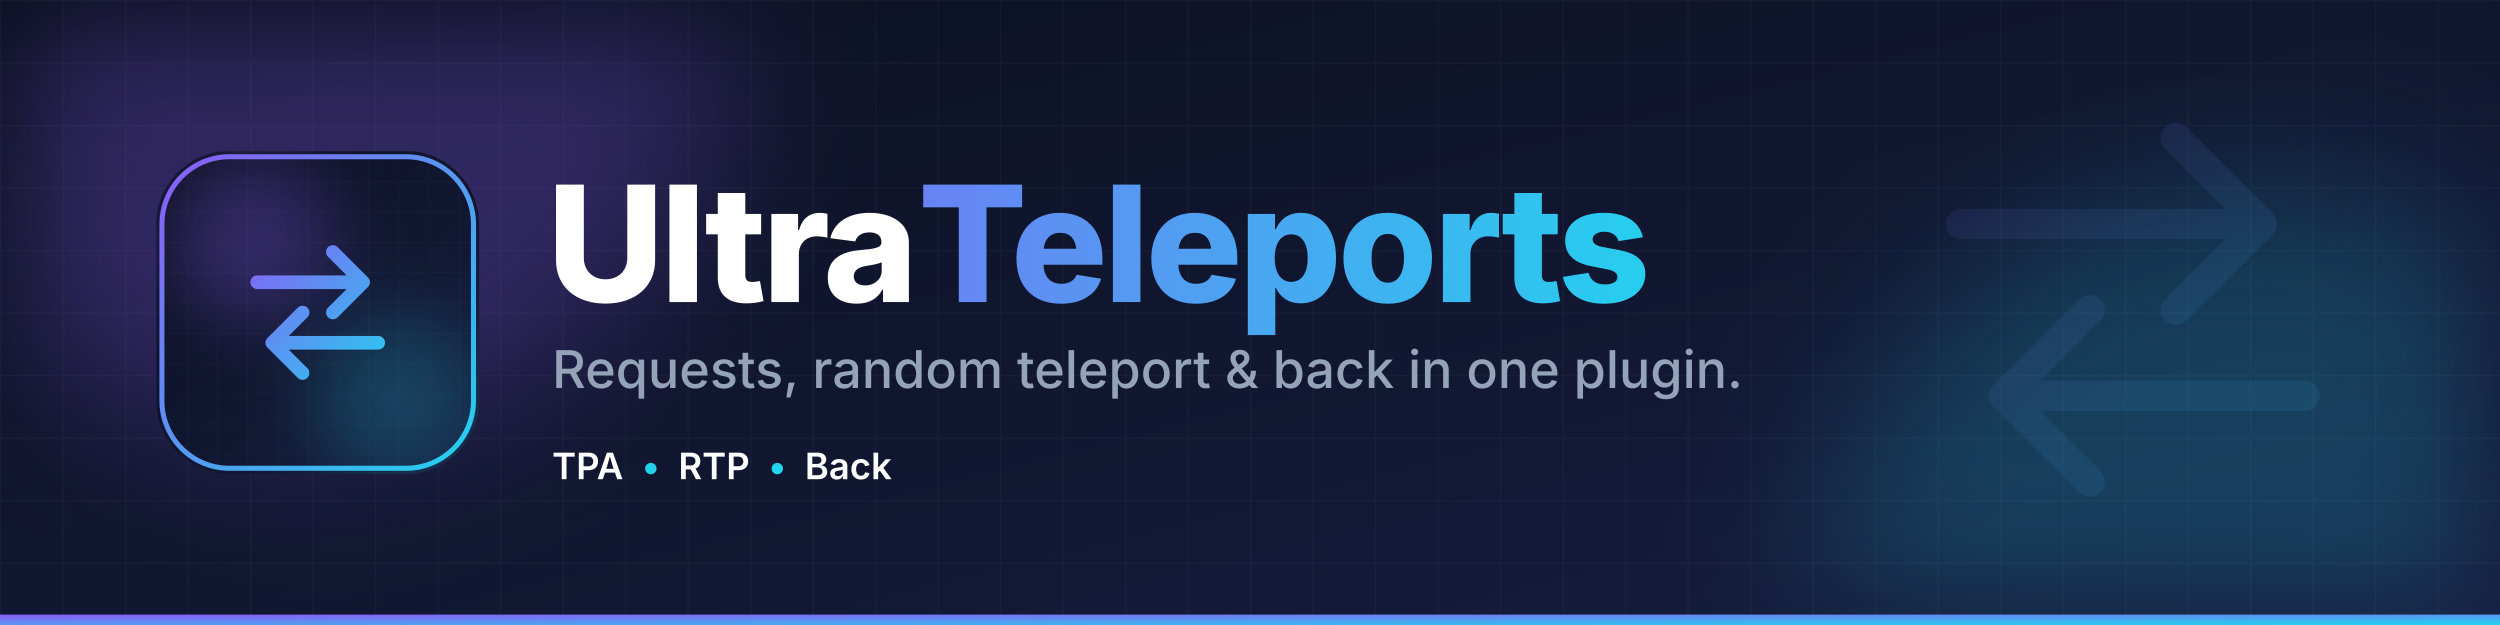
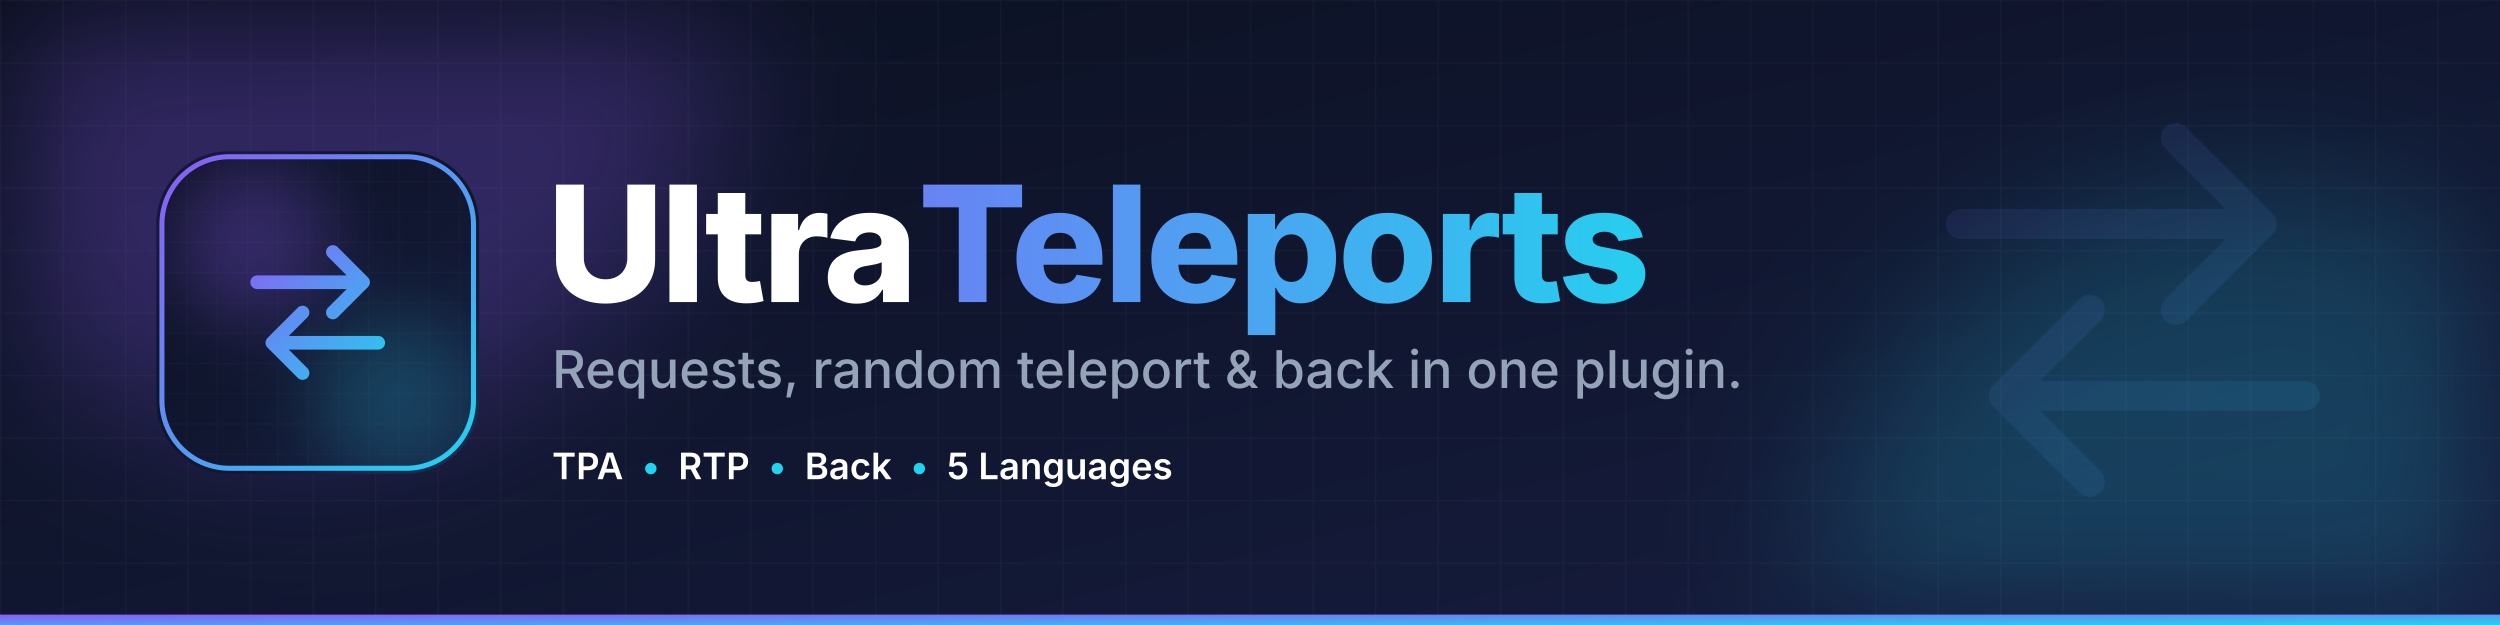
<svg xmlns="http://www.w3.org/2000/svg" viewBox="0 0 1920 480" width="1920" height="480">
  <defs>
    <linearGradient id="brand" gradientUnits="userSpaceOnUse" x1="2" y1="2" x2="22" y2="22">
      <stop offset="0" stop-color="#8B5CF6" />
      <stop offset="1" stop-color="#22D3EE" />
    </linearGradient>
    <linearGradient id="bg" x1="0" y1="0" x2="1" y2="1">
      <stop offset="0" stop-color="#0B1020" />
      <stop offset="1" stop-color="#161D3F" />
    </linearGradient>
    <linearGradient id="edge" x1="0" y1="0" x2="1" y2="1">
      <stop offset="0" stop-color="#8B5CF6" />
      <stop offset="1" stop-color="#22D3EE" />
    </linearGradient>
    <linearGradient id="word" gradientUnits="userSpaceOnUse" x1="420" y1="0" x2="1300" y2="0">
      <stop offset="0" stop-color="#8B5CF6" />
      <stop offset="1" stop-color="#22D3EE" />
    </linearGradient>
    <filter id="blur" x="-50%" y="-50%" width="200%" height="200%">
      <feGaussianBlur stdDeviation="60" />
    </filter>
    <pattern id="grid" width="48" height="48" patternUnits="userSpaceOnUse">
      <path d="M48 0H0V48" fill="none" stroke="#FFFFFF" stroke-opacity=".035" stroke-width="2" />
    </pattern>
  </defs>
  <rect width="1920" height="480" fill="url(#bg)" />
  <rect width="1920" height="480" fill="url(#grid)" />
  <circle cx="230" cy="0" r="336" fill="#8B5CF6" opacity=".28" filter="url(#blur)" />
  <circle cx="1728" cy="480" r="336" fill="#22D3EE" opacity=".20" filter="url(#blur)" />
  <rect y="472" width="1920" height="8" fill="url(#edge)" />
  <g transform="translate(1440 40) scale(16.5)" opacity=".10">
    <g fill="none" stroke="url(#brand)" stroke-width="1.4" stroke-linecap="round" stroke-linejoin="round">
      <path d="M4 8h14M14 4l4 4-4 4M20 16H6M10 12l-4 4 4 4" />
    </g>
  </g>
  <g transform="translate(120 116) scale(.484375)">
    <rect width="512" height="512" rx="116" fill="url(#bg)" />
    <clipPath id="tile">
      <rect width="512" height="512" rx="116" />
    </clipPath>
    <g clip-path="url(#tile)">
      <rect width="512" height="512" fill="url(#grid)" />
      <circle cx="150" cy="140" r="130" fill="#8B5CF6" opacity=".30" filter="url(#blur)" />
      <circle cx="380" cy="390" r="130" fill="#22D3EE" opacity=".22" filter="url(#blur)" />
    </g>
    <rect x="9" y="9" width="494" height="494" rx="107" fill="none" stroke="url(#edge)" stroke-width="8" />
    <g transform="translate(112 112) scale(12)">
      <g fill="none" stroke="url(#brand)" stroke-width="1.8" stroke-linecap="round" stroke-linejoin="round">
        <path d="M4 8h14M14 4l4 4-4 4M20 16H6M10 12l-4 4 4 4" />
      </g>
    </g>
  </g>
  <text x="420" y="232" font-family="Inter, 'Segoe UI', Arial, sans-serif" font-size="124" font-weight="800" letter-spacing="-3" fill="#FFFFFF">Ultra<tspan fill="url(#word)">Teleports</tspan>
  </text>
  <text x="424" y="298" font-family="Inter, 'Segoe UI', Arial, sans-serif" font-size="40" font-weight="500" fill="#94A3B8">Requests, random teleport &amp; back in one plugin.</text>
-   <text x="424" y="368" font-family="Inter, 'Segoe UI', Arial, sans-serif" font-size="28" font-weight="600" fill="#FFFFFF" xml:space="preserve">TPA<tspan fill="#22D3EE">  •  </tspan>RTP<tspan fill="#22D3EE">  •  </tspan>Back</text>
+   <text x="424" y="368" font-family="Inter, 'Segoe UI', Arial, sans-serif" font-size="28" font-weight="600" fill="#FFFFFF" xml:space="preserve">TPA<tspan fill="#22D3EE">  •  </tspan>RTP<tspan fill="#22D3EE">  •  </tspan>Back<tspan fill="#22D3EE">  •  </tspan>5 Languages</text>
</svg>
